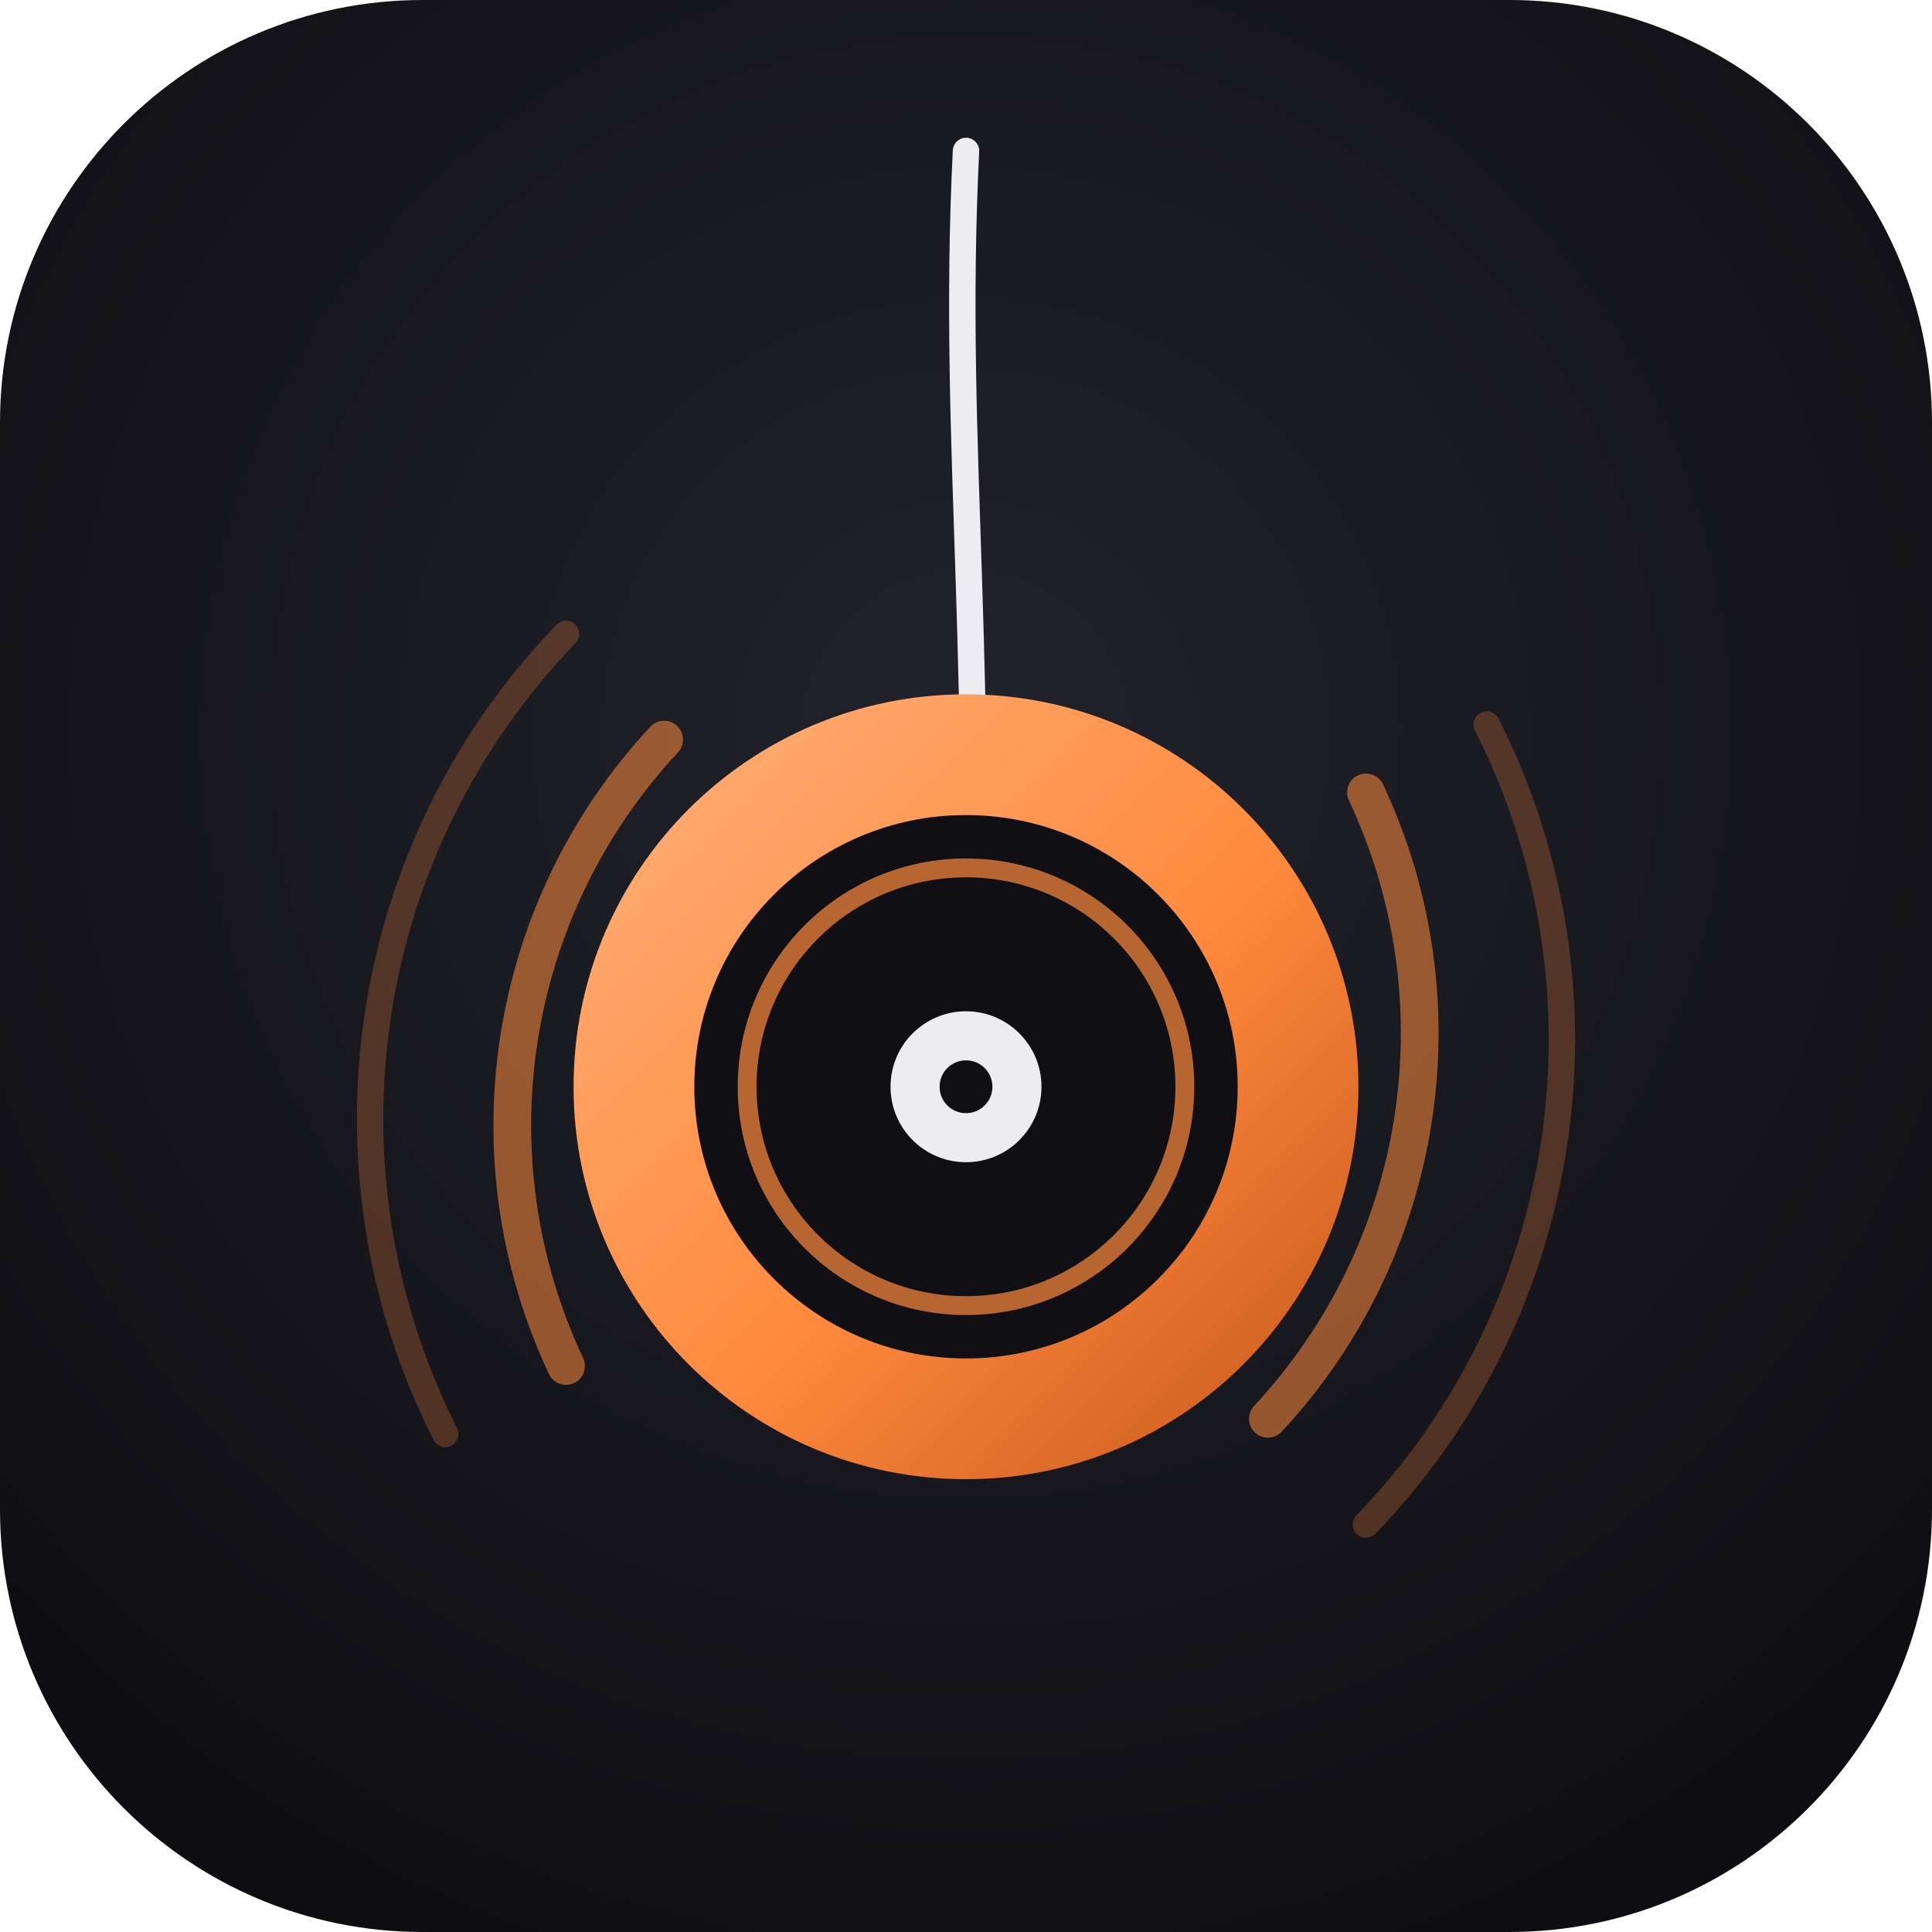
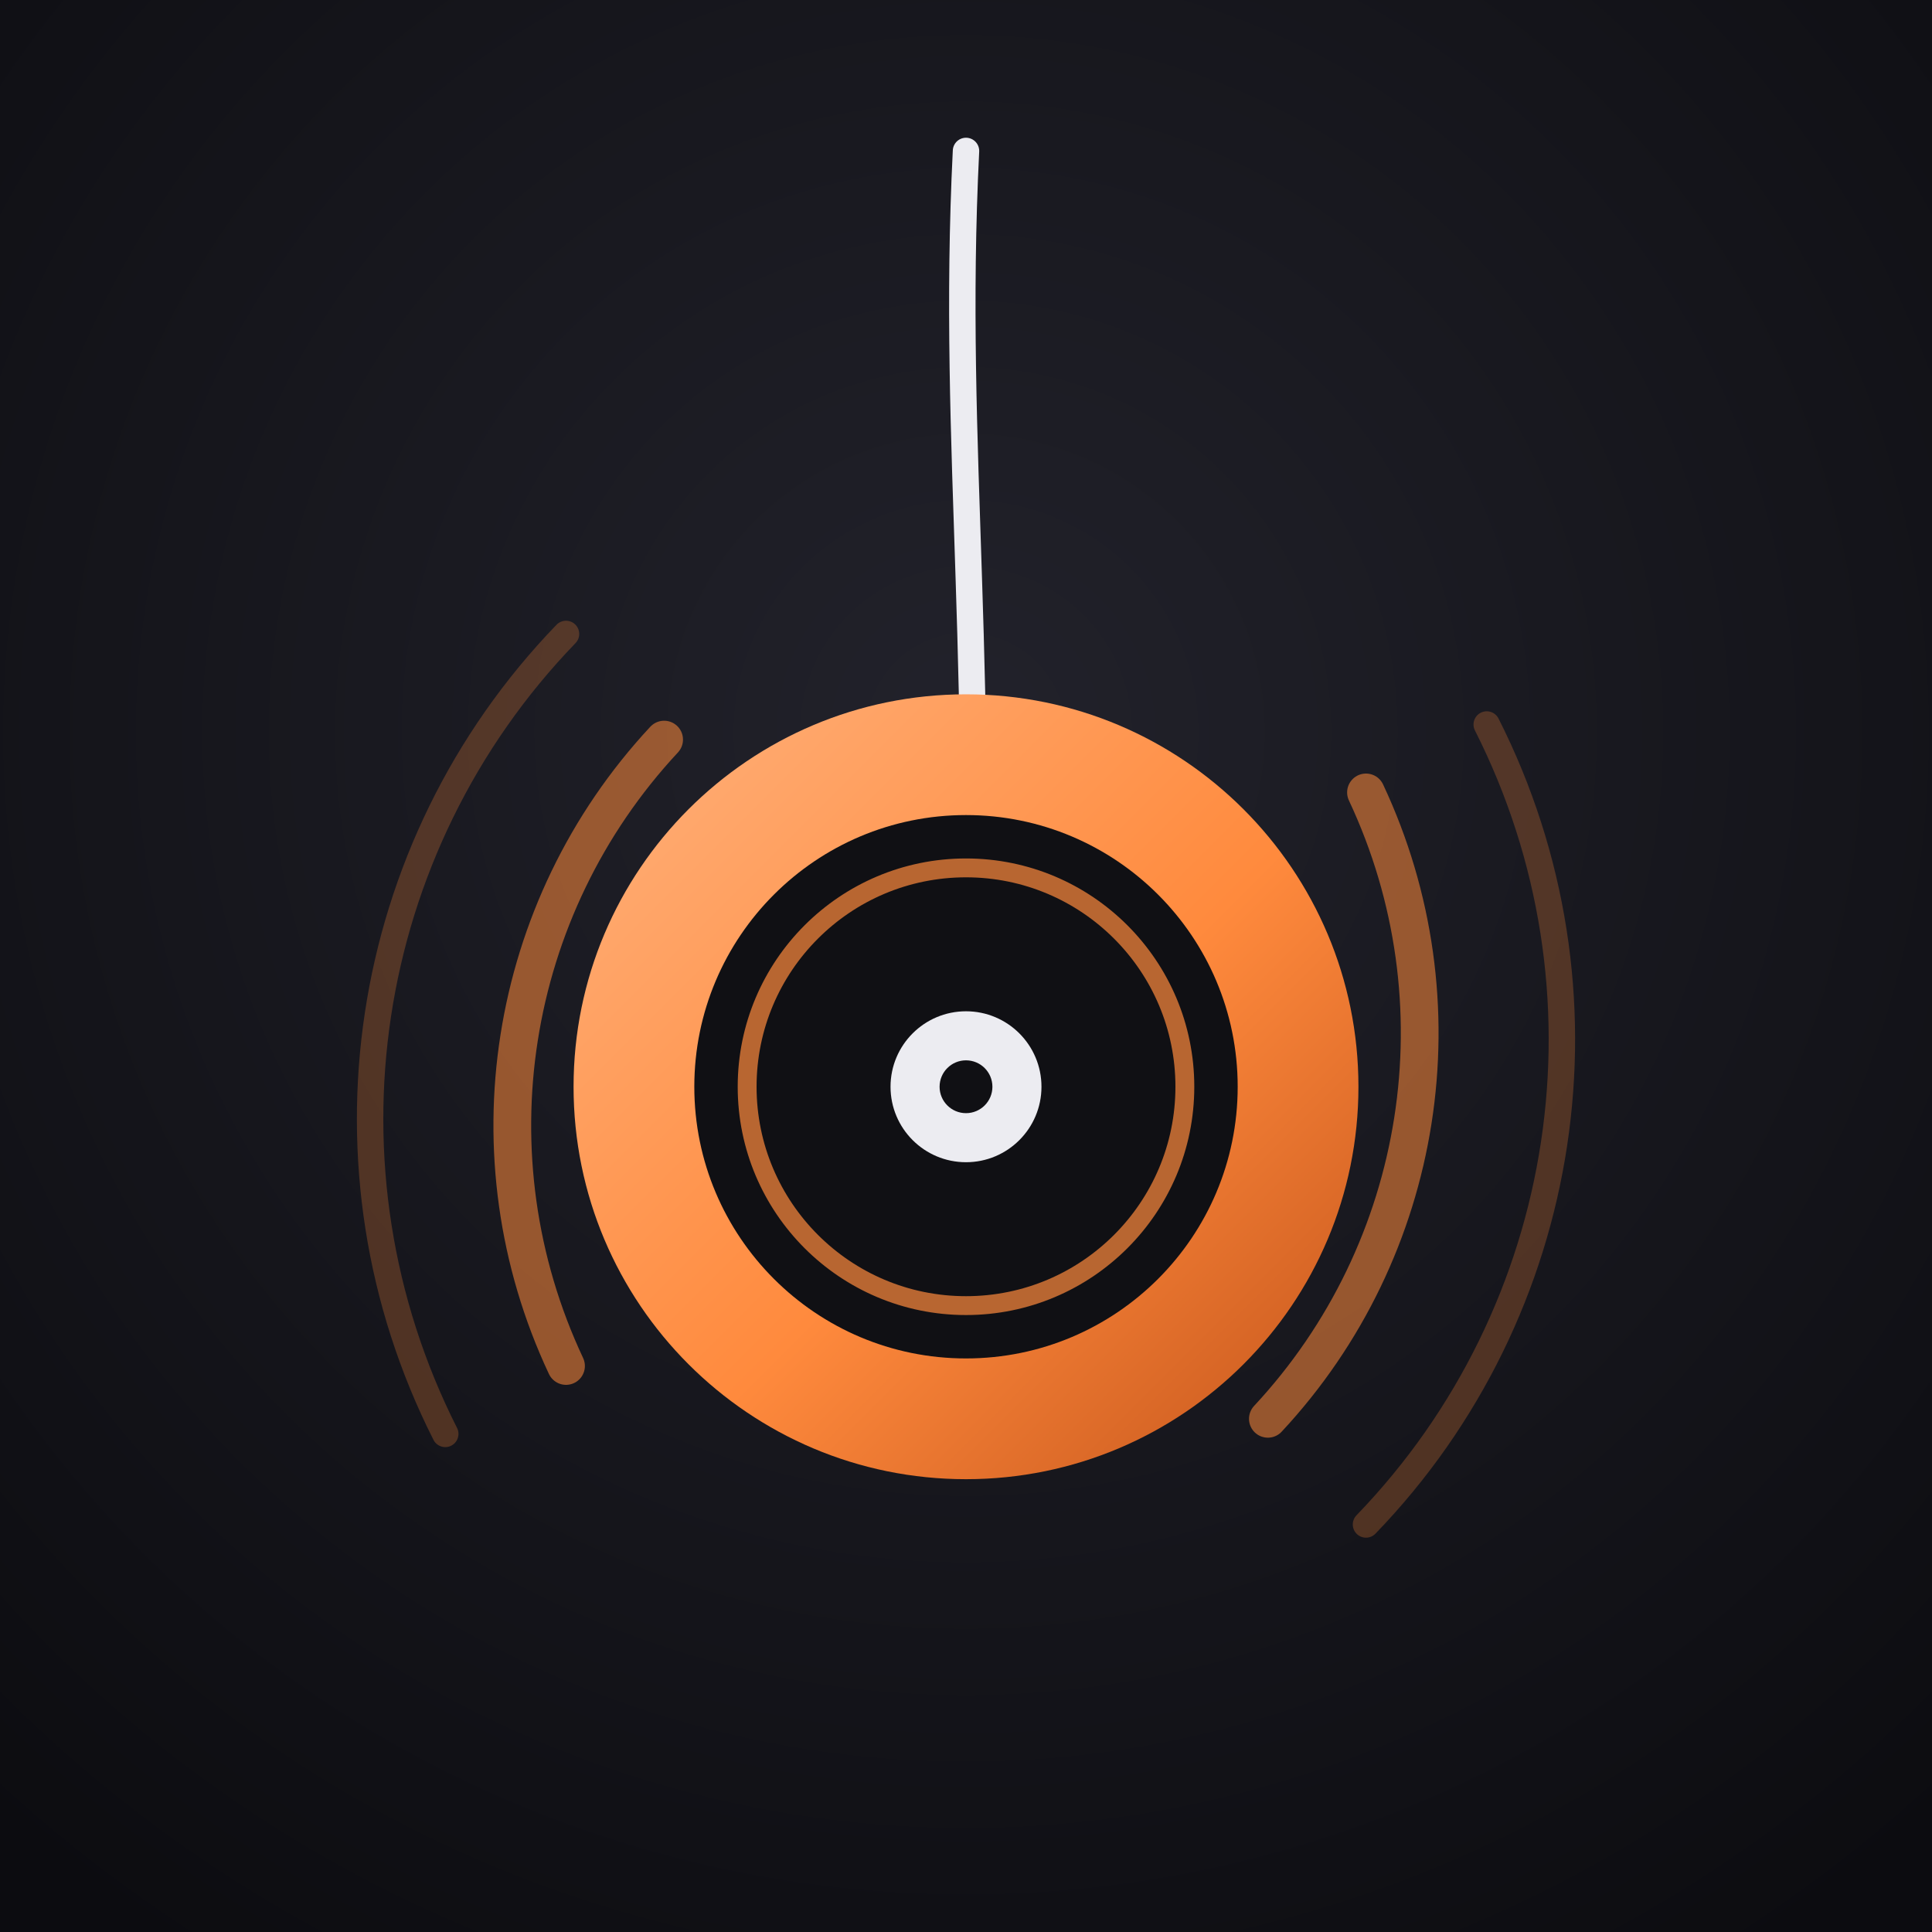
<svg xmlns="http://www.w3.org/2000/svg" viewBox="0 0 512 512">
  <defs>
    <radialGradient id="bg" cx="50%" cy="38%" r="75%">
      <stop offset="0" stop-color="#22222b" />
      <stop offset="1" stop-color="#0c0c10" />
    </radialGradient>
    <linearGradient id="rim" x1="0" y1="0" x2="1" y2="1">
      <stop offset="0" stop-color="#ffb27d" />
      <stop offset=".55" stop-color="#ff8a3d" />
      <stop offset="1" stop-color="#c4541a" />
    </linearGradient>
  </defs>
-   <rect width="512" height="512" rx="112" fill="url(#bg)" />
+   <rect width="512" height="512" fill="url(#bg)" />
  <g fill="none" stroke="#ff8a3d" stroke-linecap="round" opacity=".55">
    <path d="M150 362 A150 150 0 0 1 176 196" stroke-width="10" />
    <path d="M362 210 A150 150 0 0 1 336 376" stroke-width="10" />
  </g>
  <g fill="none" stroke="#ff8a3d" stroke-linecap="round" opacity=".25">
    <path d="M118 380 A185 185 0 0 1 150 168" stroke-width="7" />
    <path d="M394 192 A185 185 0 0 1 362 404" stroke-width="7" />
  </g>
  <path d="M256 40 C 252 120, 262 180, 256 288" stroke="#ececf1" stroke-width="7" fill="none" stroke-linecap="round" />
  <circle cx="256" cy="288" r="104" fill="url(#rim)" />
  <circle cx="256" cy="288" r="72" fill="#101014" />
  <circle cx="256" cy="288" r="58" fill="none" stroke="#ff8a3d" stroke-width="5" opacity=".7" />
  <circle cx="256" cy="288" r="20" fill="#ececf1" />
  <circle cx="256" cy="288" r="7" fill="#101014" />
</svg>
